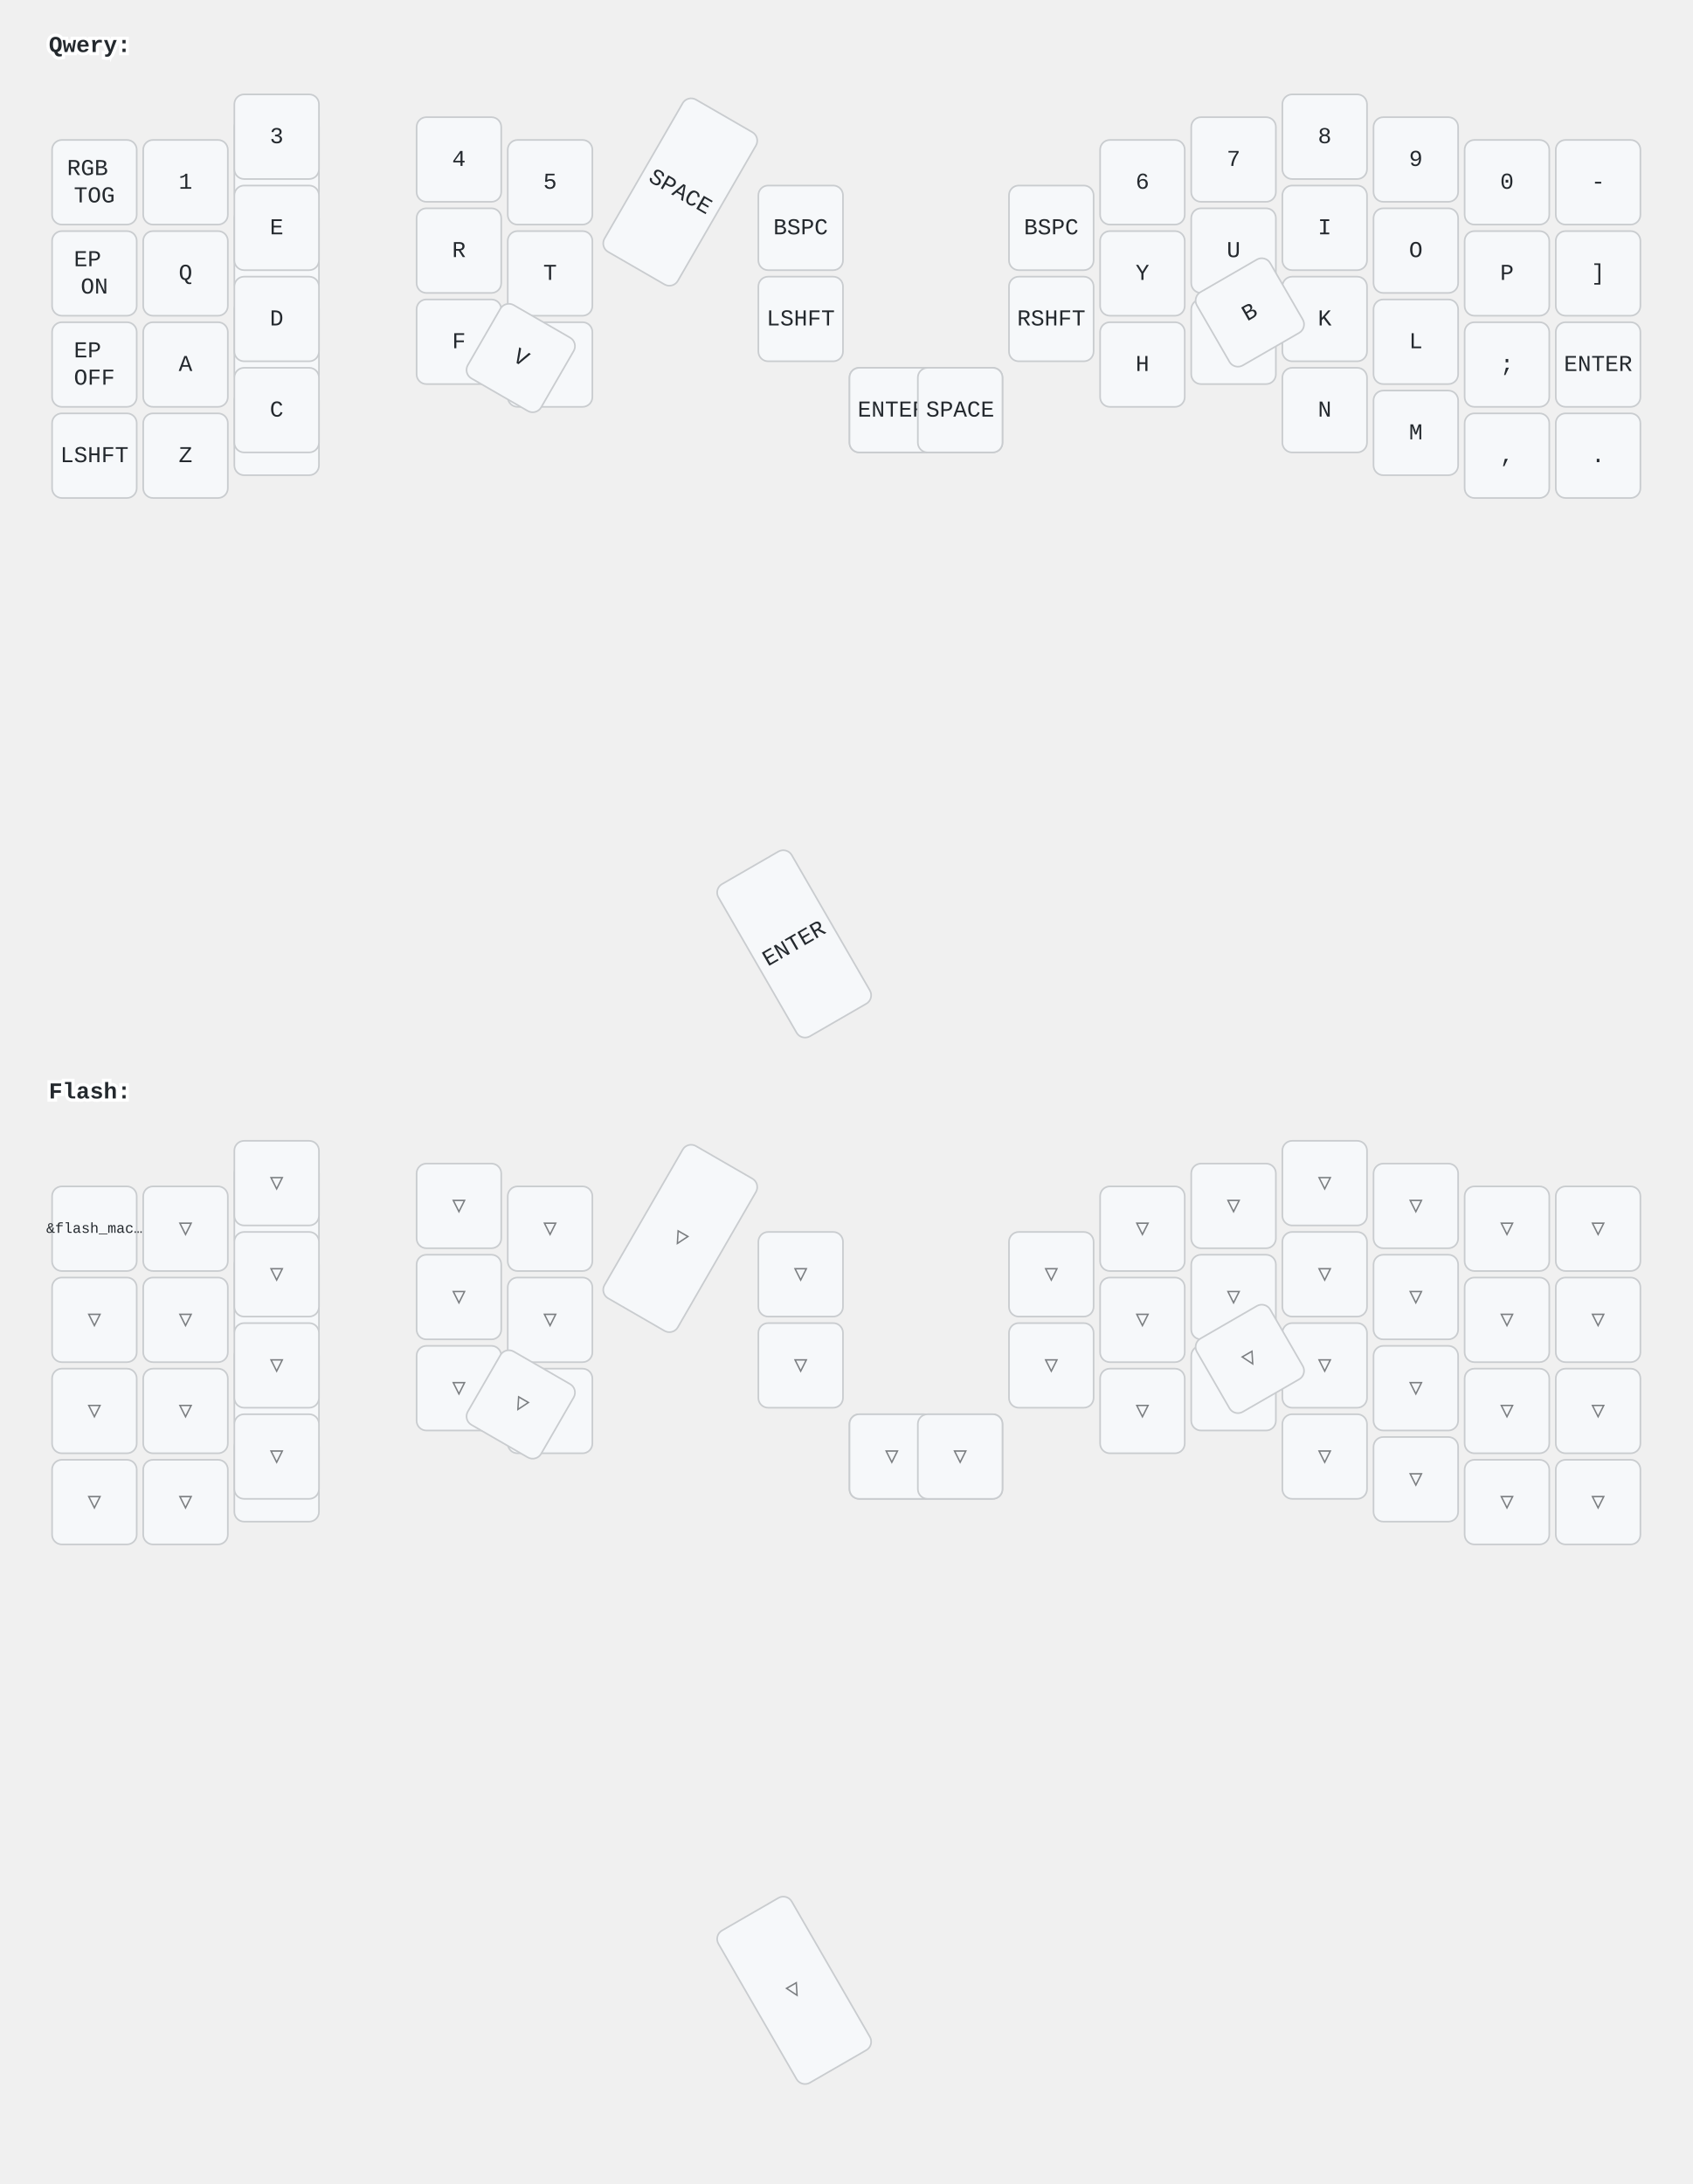
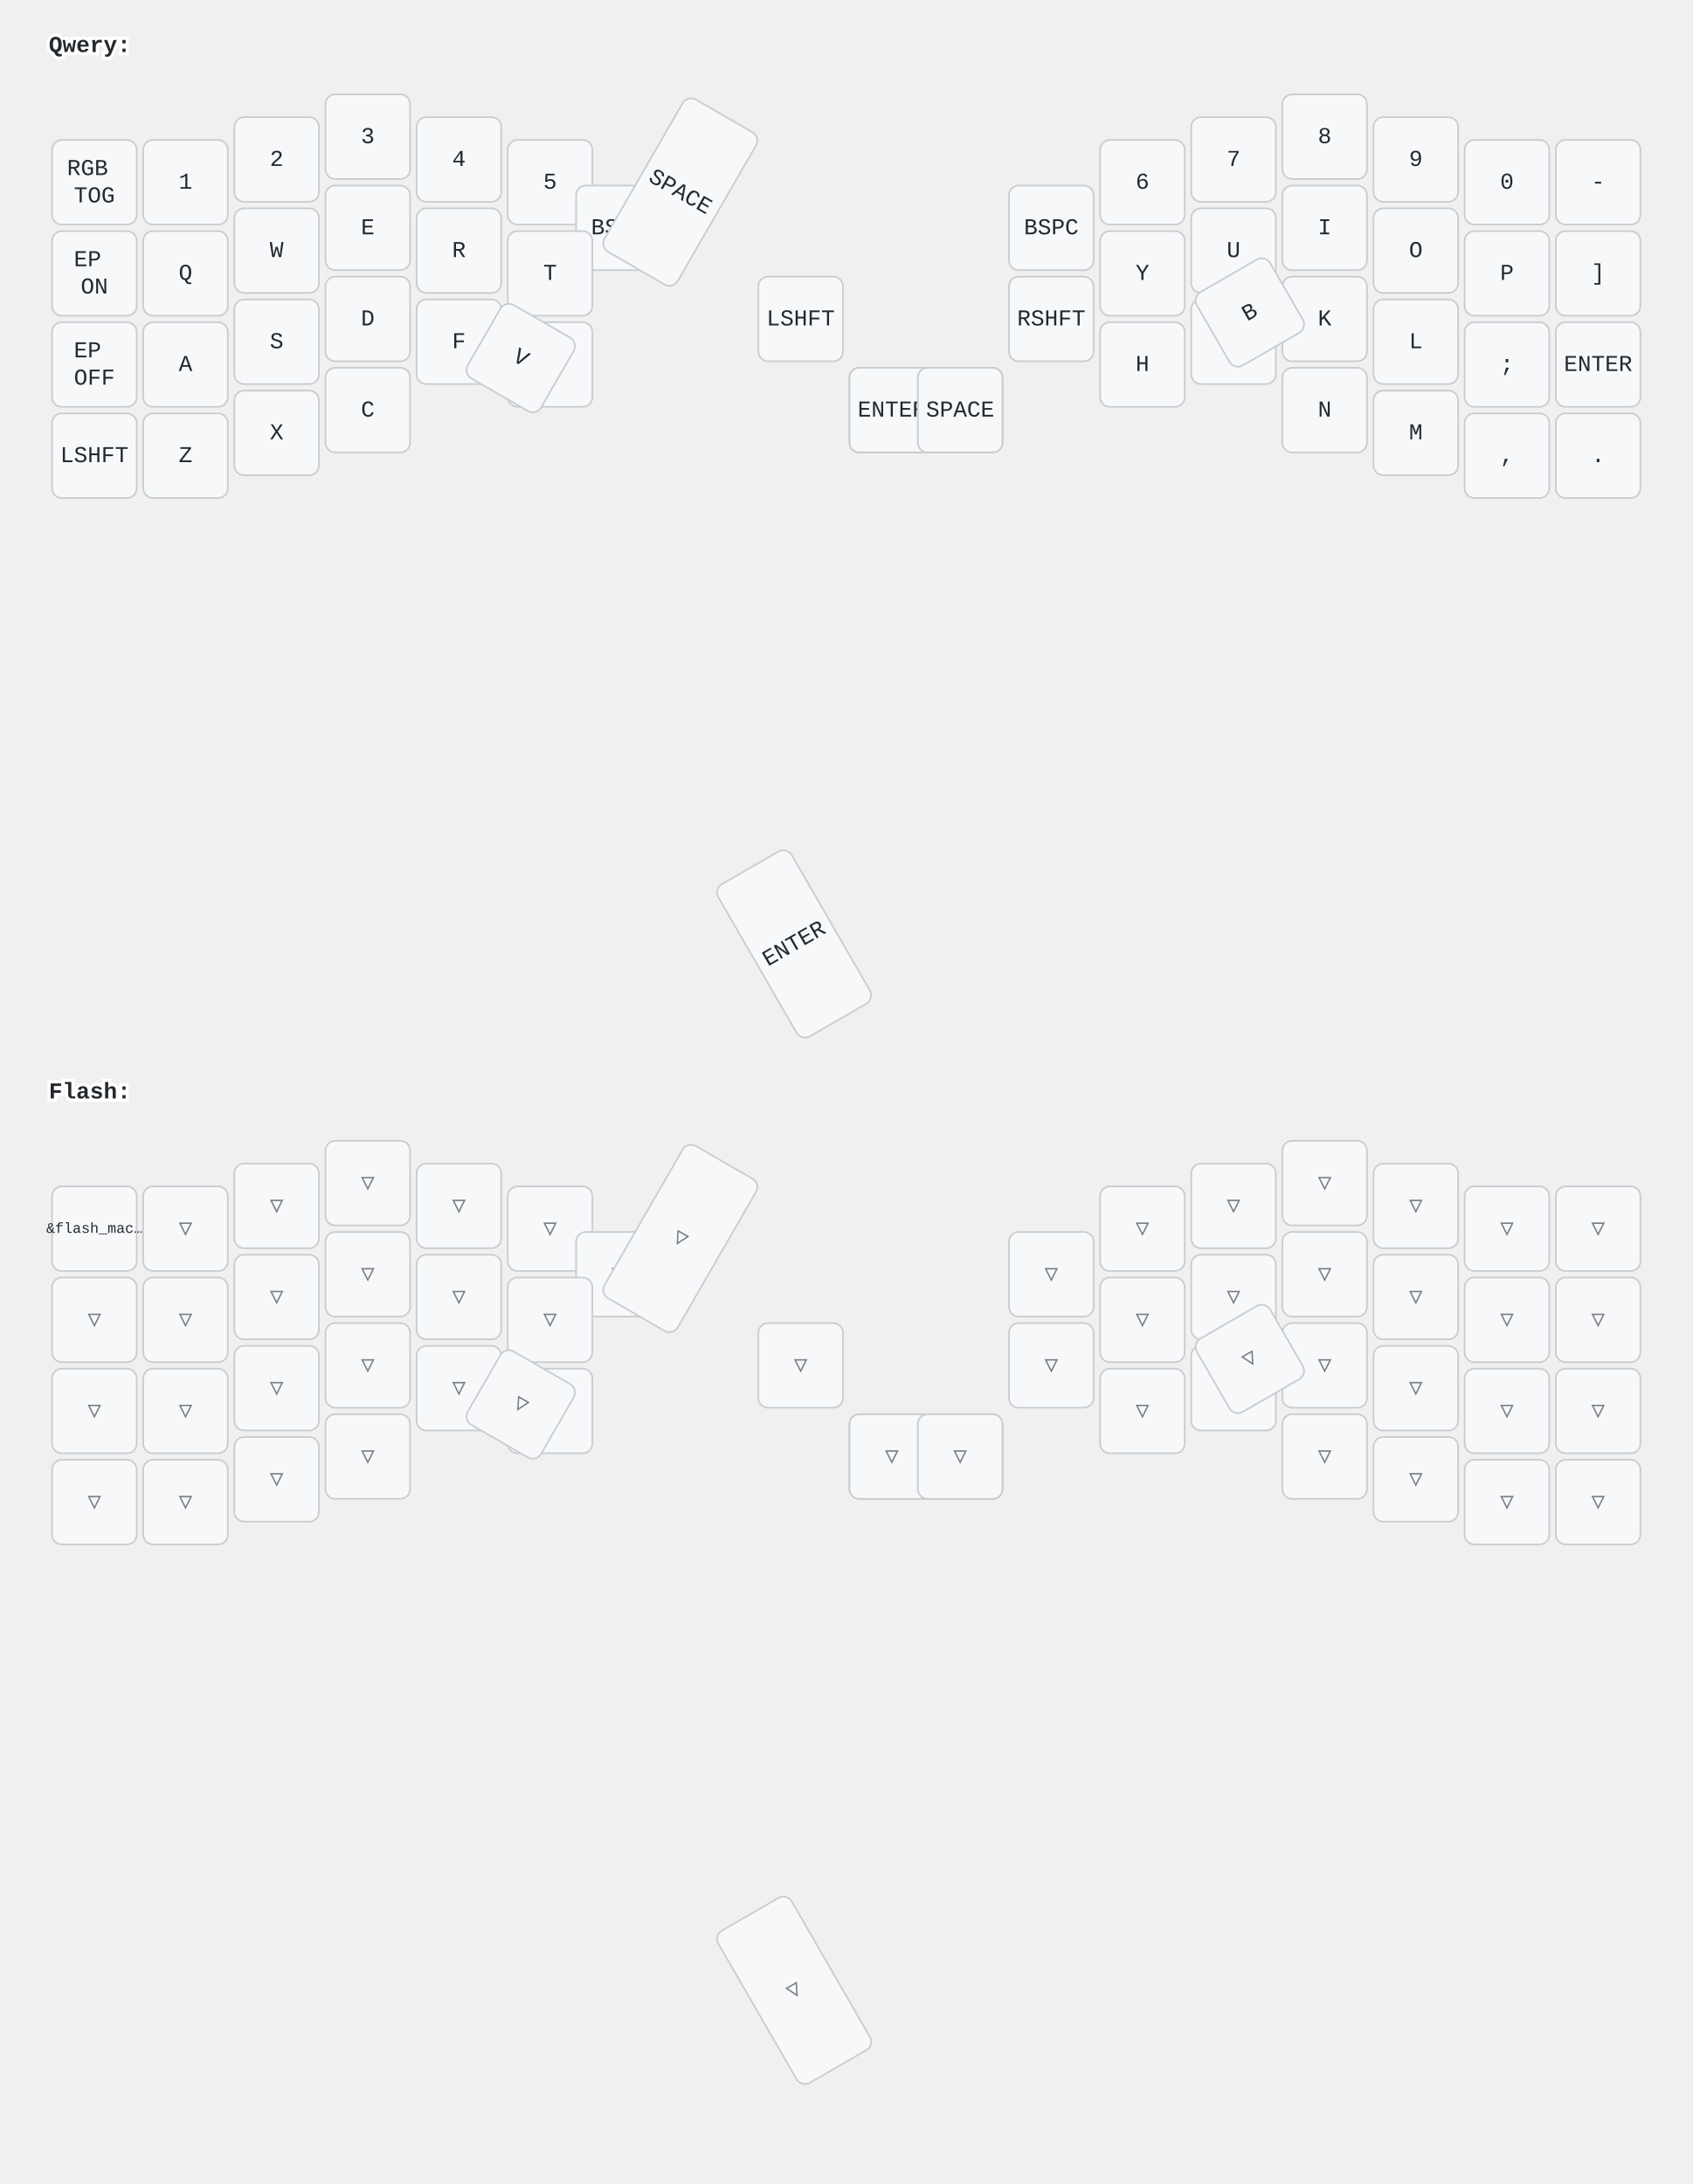
<svg xmlns="http://www.w3.org/2000/svg" width="1040" height="1342" viewBox="0 0 1040 1342" class="keymap">
  <style>/* inherit to force styles through use tags */
svg path {
    fill: inherit;
}

/* font and background color specifications */
svg.keymap {
    font-family: SFMono-Regular,Consolas,Liberation Mono,Menlo,monospace;
    font-size: 14px;
    font-kerning: normal;
    text-rendering: optimizeLegibility;
    fill: #24292e;
}

/* default key styling */
rect.key {
    fill: #f6f8fa;
}

rect.key, rect.combo {
    stroke: #c9cccf;
    stroke-width: 1;
}

/* default key side styling, only used is draw_key_sides is set */
rect.side {
    filter: brightness(90%);
}

/* color accent for combo boxes */
rect.combo, rect.combo-separate {
    fill: #cdf;
}

/* color accent for held keys */
rect.held, rect.combo.held {
    fill: #fdd;
}

/* color accent for ghost (optional) keys */
rect.ghost, rect.combo.ghost {
    stroke-dasharray: 4, 4;
    stroke-width: 2;
}

text {
    text-anchor: middle;
    dominant-baseline: middle;
}

/* styling for layer labels */
text.label {
    font-weight: bold;
    text-anchor: start;
    stroke: white;
    stroke-width: 4;
    paint-order: stroke;
}

/* styling for optional footer */
text.footer {
    text-anchor: end;
    dominant-baseline: auto;
    stroke: white;
    stroke-width: 4;
    paint-order: stroke;
}

/* styling for combo tap, and key hold/shifted label text */
text.combo, text.hold, text.shifted {
    font-size: 11px;
}

text.hold {
    text-anchor: middle;
    dominant-baseline: auto;
}

text.shifted {
    text-anchor: middle;
    dominant-baseline: hanging;
}

text.layer-activator {
    text-decoration: underline;
}

/* styling for hold/shifted label text in combo box */
text.combo.hold, text.combo.shifted {
    font-size: 8px;
}

/* lighter symbol for transparent keys */
text.trans {
    fill: #7b7e81;
}

/* styling for combo dendrons */
path.combo {
    stroke-width: 1;
    stroke: gray;
    fill: none;
}

/* Start Tabler Icons Cleanup */
/* cannot use height/width with glyphs */
.icon-tabler &gt; path {
    fill: inherit;
    stroke: inherit;
    stroke-width: 2;
}
/* hide tabler's default box */
.icon-tabler &gt; path[stroke="none"][fill="none"] {
    visibility: hidden;
}
/* End Tabler Icons Cleanup */
</style>
  <g transform="translate(30, 0)" class="layer-Qwery">
    <text x="0" y="28" class="label" id="Qwery">Qwery:</text>
    <g transform="translate(0, 56)">
      <g transform="translate(28, 56)" class="key keypos-0">
        <rect rx="6" ry="6" x="-26" y="-26" width="52" height="52" class="key" />
        <text x="0" y="0" class="key tap">
          <tspan x="0" dy="-0.6em">RGB</tspan>
          <tspan x="0" dy="1.2em">TOG</tspan>
        </text>
      </g>
      <g transform="translate(84, 56)" class="key keypos-1">
        <rect rx="6" ry="6" x="-26" y="-26" width="52" height="52" class="key" />
        <text x="0" y="0" class="key tap">1</text>
      </g>
      <g transform="translate(140, 42)" class="key keypos-2">
        <rect rx="6" ry="6" x="-26" y="-26" width="52" height="52" class="key" />
        <text x="0" y="0" class="key tap">2</text>
      </g>
-       <g transform="translate(140, 28)" class="key keypos-3">
+       <g transform="translate(196, 28)" class="key keypos-3">
        <rect rx="6" ry="6" x="-26" y="-26" width="52" height="52" class="key" />
        <text x="0" y="0" class="key tap">3</text>
      </g>
      <g transform="translate(252, 42)" class="key keypos-4">
        <rect rx="6" ry="6" x="-26" y="-26" width="52" height="52" class="key" />
        <text x="0" y="0" class="key tap">4</text>
      </g>
      <g transform="translate(308, 56)" class="key keypos-5">
        <rect rx="6" ry="6" x="-26" y="-26" width="52" height="52" class="key" />
        <text x="0" y="0" class="key tap">5</text>
      </g>
-       <g transform="translate(462, 84)" class="key keypos-6">
+       <g transform="translate(350, 84)" class="key keypos-6">
        <rect rx="6" ry="6" x="-26" y="-26" width="52" height="52" class="key" />
        <text x="0" y="0" class="key tap">BSPC</text>
      </g>
      <g transform="translate(616, 84)" class="key keypos-7">
        <rect rx="6" ry="6" x="-26" y="-26" width="52" height="52" class="key" />
        <text x="0" y="0" class="key tap">BSPC</text>
      </g>
      <g transform="translate(672, 56)" class="key keypos-8">
        <rect rx="6" ry="6" x="-26" y="-26" width="52" height="52" class="key" />
        <text x="0" y="0" class="key tap">6</text>
      </g>
      <g transform="translate(728, 42)" class="key keypos-9">
        <rect rx="6" ry="6" x="-26" y="-26" width="52" height="52" class="key" />
        <text x="0" y="0" class="key tap">7</text>
      </g>
      <g transform="translate(784, 28)" class="key keypos-10">
        <rect rx="6" ry="6" x="-26" y="-26" width="52" height="52" class="key" />
        <text x="0" y="0" class="key tap">8</text>
      </g>
      <g transform="translate(840, 42)" class="key keypos-11">
        <rect rx="6" ry="6" x="-26" y="-26" width="52" height="52" class="key" />
        <text x="0" y="0" class="key tap">9</text>
      </g>
      <g transform="translate(896, 56)" class="key keypos-12">
        <rect rx="6" ry="6" x="-26" y="-26" width="52" height="52" class="key" />
        <text x="0" y="0" class="key tap">0</text>
      </g>
      <g transform="translate(952, 56)" class="key keypos-13">
        <rect rx="6" ry="6" x="-26" y="-26" width="52" height="52" class="key" />
        <text x="0" y="0" class="key tap">-</text>
      </g>
      <g transform="translate(28, 112)" class="key keypos-14">
        <rect rx="6" ry="6" x="-26" y="-26" width="52" height="52" class="key" />
        <text x="0" y="0" class="key tap">
          <tspan x="0" dy="-0.6em">EP</tspan>
          <tspan x="0" dy="1.2em">ON</tspan>
        </text>
      </g>
      <g transform="translate(84, 112)" class="key keypos-15">
        <rect rx="6" ry="6" x="-26" y="-26" width="52" height="52" class="key" />
        <text x="0" y="0" class="key tap">Q</text>
      </g>
      <g transform="translate(140, 98)" class="key keypos-16">
        <rect rx="6" ry="6" x="-26" y="-26" width="52" height="52" class="key" />
        <text x="0" y="0" class="key tap">W</text>
      </g>
-       <g transform="translate(140, 84)" class="key keypos-17">
+       <g transform="translate(196, 84)" class="key keypos-17">
        <rect rx="6" ry="6" x="-26" y="-26" width="52" height="52" class="key" />
        <text x="0" y="0" class="key tap">E</text>
      </g>
      <g transform="translate(252, 98)" class="key keypos-18">
        <rect rx="6" ry="6" x="-26" y="-26" width="52" height="52" class="key" />
        <text x="0" y="0" class="key tap">R</text>
      </g>
      <g transform="translate(308, 112)" class="key keypos-19">
        <rect rx="6" ry="6" x="-26" y="-26" width="52" height="52" class="key" />
        <text x="0" y="0" class="key tap">T</text>
      </g>
      <g transform="translate(462, 140)" class="key keypos-20">
        <rect rx="6" ry="6" x="-26" y="-26" width="52" height="52" class="key" />
        <text x="0" y="0" class="key tap">LSHFT</text>
      </g>
      <g transform="translate(616, 140)" class="key keypos-21">
        <rect rx="6" ry="6" x="-26" y="-26" width="52" height="52" class="key" />
        <text x="0" y="0" class="key tap">RSHFT</text>
      </g>
      <g transform="translate(672, 112)" class="key keypos-22">
        <rect rx="6" ry="6" x="-26" y="-26" width="52" height="52" class="key" />
        <text x="0" y="0" class="key tap">Y</text>
      </g>
      <g transform="translate(728, 98)" class="key keypos-23">
        <rect rx="6" ry="6" x="-26" y="-26" width="52" height="52" class="key" />
        <text x="0" y="0" class="key tap">U</text>
      </g>
      <g transform="translate(784, 84)" class="key keypos-24">
        <rect rx="6" ry="6" x="-26" y="-26" width="52" height="52" class="key" />
        <text x="0" y="0" class="key tap">I</text>
      </g>
      <g transform="translate(840, 98)" class="key keypos-25">
        <rect rx="6" ry="6" x="-26" y="-26" width="52" height="52" class="key" />
        <text x="0" y="0" class="key tap">O</text>
      </g>
      <g transform="translate(896, 112)" class="key keypos-26">
        <rect rx="6" ry="6" x="-26" y="-26" width="52" height="52" class="key" />
        <text x="0" y="0" class="key tap">P</text>
      </g>
      <g transform="translate(952, 112)" class="key keypos-27">
        <rect rx="6" ry="6" x="-26" y="-26" width="52" height="52" class="key" />
        <text x="0" y="0" class="key tap">]</text>
      </g>
      <g transform="translate(28, 168)" class="key keypos-28">
        <rect rx="6" ry="6" x="-26" y="-26" width="52" height="52" class="key" />
        <text x="0" y="0" class="key tap">
          <tspan x="0" dy="-0.6em">EP</tspan>
          <tspan x="0" dy="1.2em">OFF</tspan>
        </text>
      </g>
      <g transform="translate(84, 168)" class="key keypos-29">
        <rect rx="6" ry="6" x="-26" y="-26" width="52" height="52" class="key" />
        <text x="0" y="0" class="key tap">A</text>
      </g>
      <g transform="translate(140, 154)" class="key keypos-30">
        <rect rx="6" ry="6" x="-26" y="-26" width="52" height="52" class="key" />
        <text x="0" y="0" class="key tap">S</text>
      </g>
-       <g transform="translate(140, 140)" class="key keypos-31">
+       <g transform="translate(196, 140)" class="key keypos-31">
        <rect rx="6" ry="6" x="-26" y="-26" width="52" height="52" class="key" />
        <text x="0" y="0" class="key tap">D</text>
      </g>
      <g transform="translate(252, 154)" class="key keypos-32">
        <rect rx="6" ry="6" x="-26" y="-26" width="52" height="52" class="key" />
        <text x="0" y="0" class="key tap">F</text>
      </g>
      <g transform="translate(308, 168)" class="key keypos-33">
        <rect rx="6" ry="6" x="-26" y="-26" width="52" height="52" class="key" />
        <text x="0" y="0" class="key tap">G</text>
      </g>
      <g transform="translate(518, 196)" class="key keypos-34">
        <rect rx="6" ry="6" x="-26" y="-26" width="52" height="52" class="key" />
        <text x="0" y="0" class="key tap">TAB</text>
      </g>
      <g transform="translate(560, 196)" class="key keypos-35">
        <rect rx="6" ry="6" x="-26" y="-26" width="52" height="52" class="key" />
        <text x="0" y="0" class="key tap">TAB</text>
      </g>
      <g transform="translate(672, 168)" class="key keypos-36">
        <rect rx="6" ry="6" x="-26" y="-26" width="52" height="52" class="key" />
        <text x="0" y="0" class="key tap">H</text>
      </g>
      <g transform="translate(728, 154)" class="key keypos-37">
        <rect rx="6" ry="6" x="-26" y="-26" width="52" height="52" class="key" />
        <text x="0" y="0" class="key tap">J</text>
      </g>
      <g transform="translate(784, 140)" class="key keypos-38">
        <rect rx="6" ry="6" x="-26" y="-26" width="52" height="52" class="key" />
        <text x="0" y="0" class="key tap">K</text>
      </g>
      <g transform="translate(840, 154)" class="key keypos-39">
        <rect rx="6" ry="6" x="-26" y="-26" width="52" height="52" class="key" />
        <text x="0" y="0" class="key tap">L</text>
      </g>
      <g transform="translate(896, 168)" class="key keypos-40">
        <rect rx="6" ry="6" x="-26" y="-26" width="52" height="52" class="key" />
        <text x="0" y="0" class="key tap">;</text>
      </g>
      <g transform="translate(952, 168)" class="key keypos-41">
        <rect rx="6" ry="6" x="-26" y="-26" width="52" height="52" class="key" />
        <text x="0" y="0" class="key tap">ENTER</text>
      </g>
      <g transform="translate(28, 224)" class="key keypos-42">
        <rect rx="6" ry="6" x="-26" y="-26" width="52" height="52" class="key" />
        <text x="0" y="0" class="key tap">LSHFT</text>
      </g>
      <g transform="translate(84, 224)" class="key keypos-43">
        <rect rx="6" ry="6" x="-26" y="-26" width="52" height="52" class="key" />
        <text x="0" y="0" class="key tap">Z</text>
      </g>
      <g transform="translate(140, 210)" class="key keypos-44">
        <rect rx="6" ry="6" x="-26" y="-26" width="52" height="52" class="key" />
        <text x="0" y="0" class="key tap">X</text>
      </g>
-       <g transform="translate(140, 196)" class="key keypos-45">
+       <g transform="translate(196, 196)" class="key keypos-45">
        <rect rx="6" ry="6" x="-26" y="-26" width="52" height="52" class="key" />
        <text x="0" y="0" class="key tap">C</text>
      </g>
      <g transform="translate(290, 164) rotate(30.0)" class="key keypos-46">
        <rect rx="6" ry="6" x="-26" y="-26" width="52" height="52" class="key" />
        <text x="0" y="0" class="key tap">V</text>
      </g>
      <g transform="translate(388, 62) rotate(30.0)" class="key keypos-47">
        <rect rx="6" ry="6" x="-26" y="-54" width="52" height="108" class="key" />
        <text x="0" y="0" class="key tap">SPACE</text>
      </g>
      <g transform="translate(518, 196)" class="key keypos-48">
        <rect rx="6" ry="6" x="-26" y="-26" width="52" height="52" class="key" />
        <text x="0" y="0" class="key tap">ENTER</text>
      </g>
      <g transform="translate(560, 196)" class="key keypos-49">
        <rect rx="6" ry="6" x="-26" y="-26" width="52" height="52" class="key" />
        <text x="0" y="0" class="key tap">SPACE</text>
      </g>
      <g transform="translate(458, 524) rotate(-30.0)" class="key keypos-50">
        <rect rx="6" ry="6" x="-26" y="-54" width="52" height="108" class="key" />
        <text x="0" y="0" class="key tap">ENTER</text>
      </g>
      <g transform="translate(738, 136) rotate(-30.0)" class="key keypos-51">
        <rect rx="6" ry="6" x="-26" y="-26" width="52" height="52" class="key" />
        <text x="0" y="0" class="key tap">B</text>
      </g>
      <g transform="translate(784, 196)" class="key keypos-52">
        <rect rx="6" ry="6" x="-26" y="-26" width="52" height="52" class="key" />
        <text x="0" y="0" class="key tap">N</text>
      </g>
      <g transform="translate(840, 210)" class="key keypos-53">
        <rect rx="6" ry="6" x="-26" y="-26" width="52" height="52" class="key" />
        <text x="0" y="0" class="key tap">M</text>
      </g>
      <g transform="translate(896, 224)" class="key keypos-54">
        <rect rx="6" ry="6" x="-26" y="-26" width="52" height="52" class="key" />
        <text x="0" y="0" class="key tap">,</text>
      </g>
      <g transform="translate(952, 224)" class="key keypos-55">
        <rect rx="6" ry="6" x="-26" y="-26" width="52" height="52" class="key" />
        <text x="0" y="0" class="key tap">.</text>
      </g>
    </g>
  </g>
  <g transform="translate(30, 643)" class="layer-Flash">
    <text x="0" y="28" class="label" id="Flash">Flash:</text>
    <g transform="translate(0, 56)">
      <g transform="translate(28, 56)" class="key keypos-0">
        <rect rx="6" ry="6" x="-26" y="-26" width="52" height="52" class="key" />
        <text x="0" y="0" class="key tap">
          <tspan style="font-size: 64%">&amp;flash_mac…</tspan>
        </text>
      </g>
      <g transform="translate(84, 56)" class="key trans keypos-1">
        <rect rx="6" ry="6" x="-26" y="-26" width="52" height="52" class="key trans" />
        <text x="0" y="0" class="key trans tap">▽</text>
      </g>
      <g transform="translate(140, 42)" class="key trans keypos-2">
        <rect rx="6" ry="6" x="-26" y="-26" width="52" height="52" class="key trans" />
        <text x="0" y="0" class="key trans tap">▽</text>
      </g>
-       <g transform="translate(140, 28)" class="key trans keypos-3">
+       <g transform="translate(196, 28)" class="key trans keypos-3">
        <rect rx="6" ry="6" x="-26" y="-26" width="52" height="52" class="key trans" />
        <text x="0" y="0" class="key trans tap">▽</text>
      </g>
      <g transform="translate(252, 42)" class="key trans keypos-4">
        <rect rx="6" ry="6" x="-26" y="-26" width="52" height="52" class="key trans" />
        <text x="0" y="0" class="key trans tap">▽</text>
      </g>
      <g transform="translate(308, 56)" class="key trans keypos-5">
        <rect rx="6" ry="6" x="-26" y="-26" width="52" height="52" class="key trans" />
        <text x="0" y="0" class="key trans tap">▽</text>
      </g>
-       <g transform="translate(462, 84)" class="key trans keypos-6">
+       <g transform="translate(350, 84)" class="key trans keypos-6">
        <rect rx="6" ry="6" x="-26" y="-26" width="52" height="52" class="key trans" />
        <text x="0" y="0" class="key trans tap">▽</text>
      </g>
      <g transform="translate(616, 84)" class="key trans keypos-7">
        <rect rx="6" ry="6" x="-26" y="-26" width="52" height="52" class="key trans" />
        <text x="0" y="0" class="key trans tap">▽</text>
      </g>
      <g transform="translate(672, 56)" class="key trans keypos-8">
        <rect rx="6" ry="6" x="-26" y="-26" width="52" height="52" class="key trans" />
        <text x="0" y="0" class="key trans tap">▽</text>
      </g>
      <g transform="translate(728, 42)" class="key trans keypos-9">
        <rect rx="6" ry="6" x="-26" y="-26" width="52" height="52" class="key trans" />
        <text x="0" y="0" class="key trans tap">▽</text>
      </g>
      <g transform="translate(784, 28)" class="key trans keypos-10">
        <rect rx="6" ry="6" x="-26" y="-26" width="52" height="52" class="key trans" />
        <text x="0" y="0" class="key trans tap">▽</text>
      </g>
      <g transform="translate(840, 42)" class="key trans keypos-11">
        <rect rx="6" ry="6" x="-26" y="-26" width="52" height="52" class="key trans" />
        <text x="0" y="0" class="key trans tap">▽</text>
      </g>
      <g transform="translate(896, 56)" class="key trans keypos-12">
        <rect rx="6" ry="6" x="-26" y="-26" width="52" height="52" class="key trans" />
        <text x="0" y="0" class="key trans tap">▽</text>
      </g>
      <g transform="translate(952, 56)" class="key trans keypos-13">
        <rect rx="6" ry="6" x="-26" y="-26" width="52" height="52" class="key trans" />
        <text x="0" y="0" class="key trans tap">▽</text>
      </g>
      <g transform="translate(28, 112)" class="key trans keypos-14">
        <rect rx="6" ry="6" x="-26" y="-26" width="52" height="52" class="key trans" />
        <text x="0" y="0" class="key trans tap">▽</text>
      </g>
      <g transform="translate(84, 112)" class="key trans keypos-15">
        <rect rx="6" ry="6" x="-26" y="-26" width="52" height="52" class="key trans" />
        <text x="0" y="0" class="key trans tap">▽</text>
      </g>
      <g transform="translate(140, 98)" class="key trans keypos-16">
        <rect rx="6" ry="6" x="-26" y="-26" width="52" height="52" class="key trans" />
        <text x="0" y="0" class="key trans tap">▽</text>
      </g>
-       <g transform="translate(140, 84)" class="key trans keypos-17">
+       <g transform="translate(196, 84)" class="key trans keypos-17">
        <rect rx="6" ry="6" x="-26" y="-26" width="52" height="52" class="key trans" />
        <text x="0" y="0" class="key trans tap">▽</text>
      </g>
      <g transform="translate(252, 98)" class="key trans keypos-18">
        <rect rx="6" ry="6" x="-26" y="-26" width="52" height="52" class="key trans" />
        <text x="0" y="0" class="key trans tap">▽</text>
      </g>
      <g transform="translate(308, 112)" class="key trans keypos-19">
        <rect rx="6" ry="6" x="-26" y="-26" width="52" height="52" class="key trans" />
        <text x="0" y="0" class="key trans tap">▽</text>
      </g>
      <g transform="translate(462, 140)" class="key trans keypos-20">
        <rect rx="6" ry="6" x="-26" y="-26" width="52" height="52" class="key trans" />
        <text x="0" y="0" class="key trans tap">▽</text>
      </g>
      <g transform="translate(616, 140)" class="key trans keypos-21">
        <rect rx="6" ry="6" x="-26" y="-26" width="52" height="52" class="key trans" />
        <text x="0" y="0" class="key trans tap">▽</text>
      </g>
      <g transform="translate(672, 112)" class="key trans keypos-22">
        <rect rx="6" ry="6" x="-26" y="-26" width="52" height="52" class="key trans" />
        <text x="0" y="0" class="key trans tap">▽</text>
      </g>
      <g transform="translate(728, 98)" class="key trans keypos-23">
        <rect rx="6" ry="6" x="-26" y="-26" width="52" height="52" class="key trans" />
        <text x="0" y="0" class="key trans tap">▽</text>
      </g>
      <g transform="translate(784, 84)" class="key trans keypos-24">
        <rect rx="6" ry="6" x="-26" y="-26" width="52" height="52" class="key trans" />
        <text x="0" y="0" class="key trans tap">▽</text>
      </g>
      <g transform="translate(840, 98)" class="key trans keypos-25">
        <rect rx="6" ry="6" x="-26" y="-26" width="52" height="52" class="key trans" />
        <text x="0" y="0" class="key trans tap">▽</text>
      </g>
      <g transform="translate(896, 112)" class="key trans keypos-26">
        <rect rx="6" ry="6" x="-26" y="-26" width="52" height="52" class="key trans" />
        <text x="0" y="0" class="key trans tap">▽</text>
      </g>
      <g transform="translate(952, 112)" class="key trans keypos-27">
        <rect rx="6" ry="6" x="-26" y="-26" width="52" height="52" class="key trans" />
        <text x="0" y="0" class="key trans tap">▽</text>
      </g>
      <g transform="translate(28, 168)" class="key trans keypos-28">
        <rect rx="6" ry="6" x="-26" y="-26" width="52" height="52" class="key trans" />
        <text x="0" y="0" class="key trans tap">▽</text>
      </g>
      <g transform="translate(84, 168)" class="key trans keypos-29">
        <rect rx="6" ry="6" x="-26" y="-26" width="52" height="52" class="key trans" />
        <text x="0" y="0" class="key trans tap">▽</text>
      </g>
      <g transform="translate(140, 154)" class="key trans keypos-30">
        <rect rx="6" ry="6" x="-26" y="-26" width="52" height="52" class="key trans" />
        <text x="0" y="0" class="key trans tap">▽</text>
      </g>
-       <g transform="translate(140, 140)" class="key trans keypos-31">
+       <g transform="translate(196, 140)" class="key trans keypos-31">
        <rect rx="6" ry="6" x="-26" y="-26" width="52" height="52" class="key trans" />
        <text x="0" y="0" class="key trans tap">▽</text>
      </g>
      <g transform="translate(252, 154)" class="key trans keypos-32">
        <rect rx="6" ry="6" x="-26" y="-26" width="52" height="52" class="key trans" />
        <text x="0" y="0" class="key trans tap">▽</text>
      </g>
      <g transform="translate(308, 168)" class="key trans keypos-33">
        <rect rx="6" ry="6" x="-26" y="-26" width="52" height="52" class="key trans" />
        <text x="0" y="0" class="key trans tap">▽</text>
      </g>
      <g transform="translate(518, 196)" class="key trans keypos-34">
        <rect rx="6" ry="6" x="-26" y="-26" width="52" height="52" class="key trans" />
        <text x="0" y="0" class="key trans tap">▽</text>
      </g>
      <g transform="translate(560, 196)" class="key trans keypos-35">
        <rect rx="6" ry="6" x="-26" y="-26" width="52" height="52" class="key trans" />
        <text x="0" y="0" class="key trans tap">▽</text>
      </g>
      <g transform="translate(672, 168)" class="key trans keypos-36">
        <rect rx="6" ry="6" x="-26" y="-26" width="52" height="52" class="key trans" />
        <text x="0" y="0" class="key trans tap">▽</text>
      </g>
      <g transform="translate(728, 154)" class="key trans keypos-37">
        <rect rx="6" ry="6" x="-26" y="-26" width="52" height="52" class="key trans" />
        <text x="0" y="0" class="key trans tap">▽</text>
      </g>
      <g transform="translate(784, 140)" class="key trans keypos-38">
        <rect rx="6" ry="6" x="-26" y="-26" width="52" height="52" class="key trans" />
        <text x="0" y="0" class="key trans tap">▽</text>
      </g>
      <g transform="translate(840, 154)" class="key trans keypos-39">
        <rect rx="6" ry="6" x="-26" y="-26" width="52" height="52" class="key trans" />
        <text x="0" y="0" class="key trans tap">▽</text>
      </g>
      <g transform="translate(896, 168)" class="key trans keypos-40">
        <rect rx="6" ry="6" x="-26" y="-26" width="52" height="52" class="key trans" />
        <text x="0" y="0" class="key trans tap">▽</text>
      </g>
      <g transform="translate(952, 168)" class="key trans keypos-41">
        <rect rx="6" ry="6" x="-26" y="-26" width="52" height="52" class="key trans" />
        <text x="0" y="0" class="key trans tap">▽</text>
      </g>
      <g transform="translate(28, 224)" class="key trans keypos-42">
        <rect rx="6" ry="6" x="-26" y="-26" width="52" height="52" class="key trans" />
        <text x="0" y="0" class="key trans tap">▽</text>
      </g>
      <g transform="translate(84, 224)" class="key trans keypos-43">
        <rect rx="6" ry="6" x="-26" y="-26" width="52" height="52" class="key trans" />
        <text x="0" y="0" class="key trans tap">▽</text>
      </g>
      <g transform="translate(140, 210)" class="key trans keypos-44">
        <rect rx="6" ry="6" x="-26" y="-26" width="52" height="52" class="key trans" />
        <text x="0" y="0" class="key trans tap">▽</text>
      </g>
-       <g transform="translate(140, 196)" class="key trans keypos-45">
+       <g transform="translate(196, 196)" class="key trans keypos-45">
        <rect rx="6" ry="6" x="-26" y="-26" width="52" height="52" class="key trans" />
        <text x="0" y="0" class="key trans tap">▽</text>
      </g>
      <g transform="translate(290, 164) rotate(30.0)" class="key trans keypos-46">
        <rect rx="6" ry="6" x="-26" y="-26" width="52" height="52" class="key trans" />
        <text x="0" y="0" class="key trans tap">▽</text>
      </g>
      <g transform="translate(388, 62) rotate(30.0)" class="key trans keypos-47">
        <rect rx="6" ry="6" x="-26" y="-54" width="52" height="108" class="key trans" />
        <text x="0" y="0" class="key trans tap">▽</text>
      </g>
      <g transform="translate(518, 196)" class="key trans keypos-48">
        <rect rx="6" ry="6" x="-26" y="-26" width="52" height="52" class="key trans" />
        <text x="0" y="0" class="key trans tap">▽</text>
      </g>
      <g transform="translate(560, 196)" class="key trans keypos-49">
        <rect rx="6" ry="6" x="-26" y="-26" width="52" height="52" class="key trans" />
        <text x="0" y="0" class="key trans tap">▽</text>
      </g>
      <g transform="translate(458, 524) rotate(-30.0)" class="key trans keypos-50">
        <rect rx="6" ry="6" x="-26" y="-54" width="52" height="108" class="key trans" />
        <text x="0" y="0" class="key trans tap">▽</text>
      </g>
      <g transform="translate(738, 136) rotate(-30.0)" class="key trans keypos-51">
        <rect rx="6" ry="6" x="-26" y="-26" width="52" height="52" class="key trans" />
        <text x="0" y="0" class="key trans tap">▽</text>
      </g>
      <g transform="translate(784, 196)" class="key trans keypos-52">
        <rect rx="6" ry="6" x="-26" y="-26" width="52" height="52" class="key trans" />
        <text x="0" y="0" class="key trans tap">▽</text>
      </g>
      <g transform="translate(840, 210)" class="key trans keypos-53">
        <rect rx="6" ry="6" x="-26" y="-26" width="52" height="52" class="key trans" />
        <text x="0" y="0" class="key trans tap">▽</text>
      </g>
      <g transform="translate(896, 224)" class="key trans keypos-54">
        <rect rx="6" ry="6" x="-26" y="-26" width="52" height="52" class="key trans" />
        <text x="0" y="0" class="key trans tap">▽</text>
      </g>
      <g transform="translate(952, 224)" class="key trans keypos-55">
        <rect rx="6" ry="6" x="-26" y="-26" width="52" height="52" class="key trans" />
        <text x="0" y="0" class="key trans tap">▽</text>
      </g>
    </g>
  </g>
</svg>
